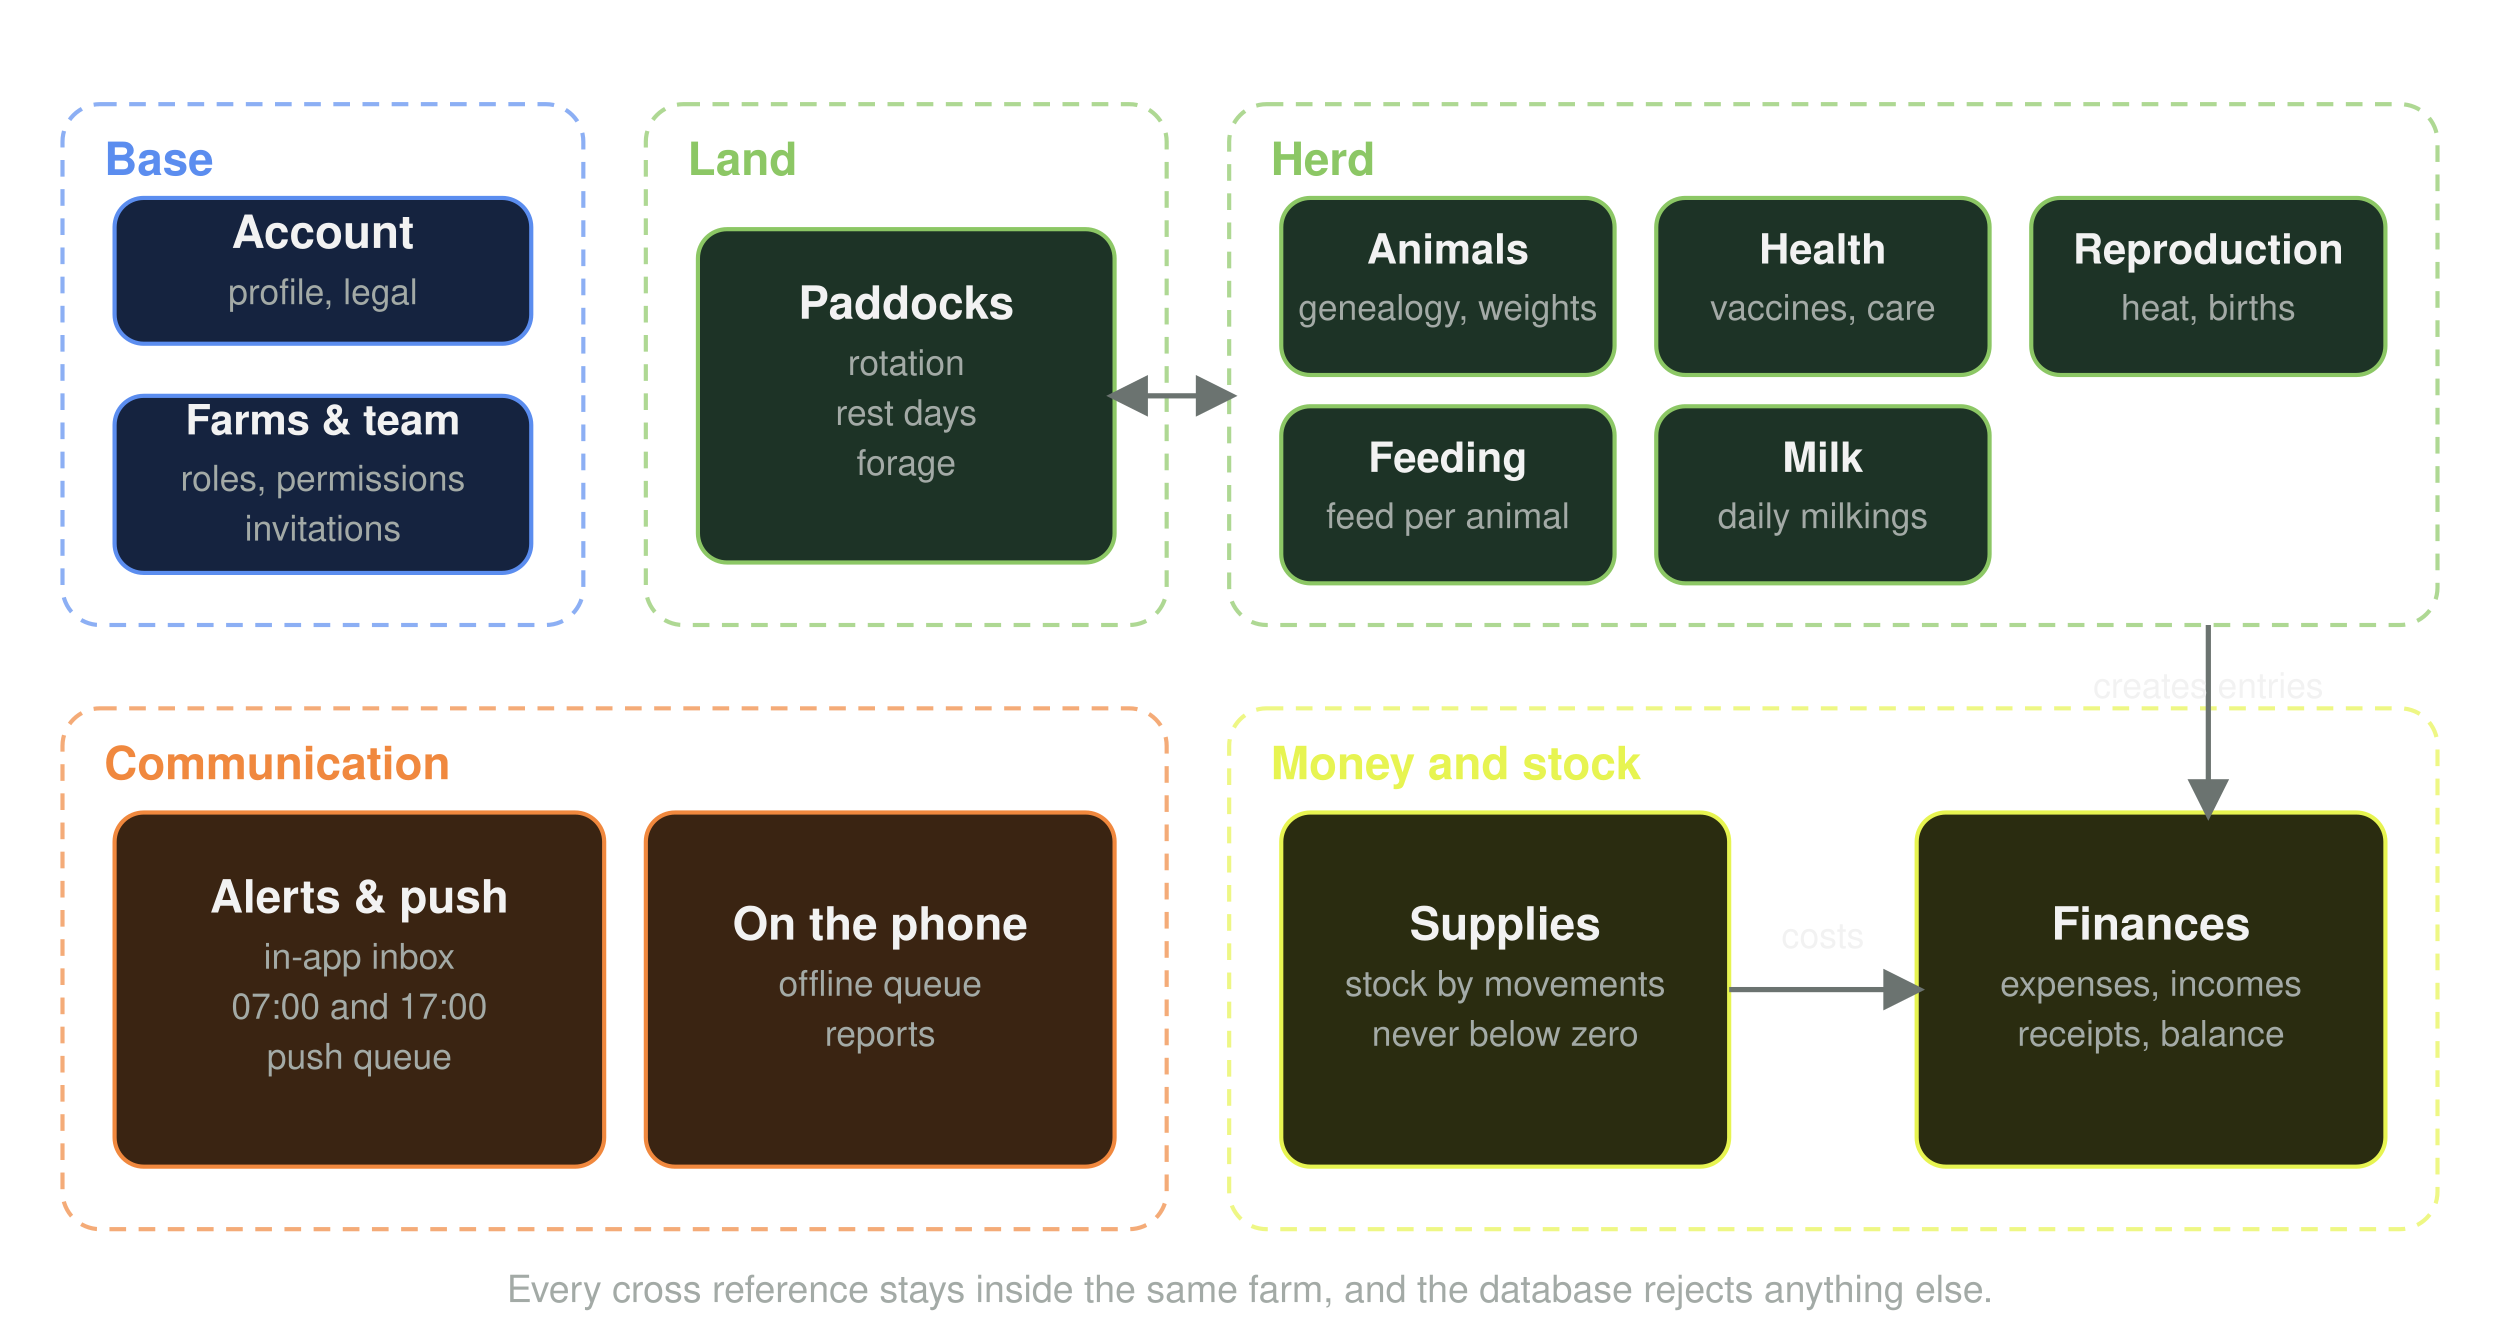
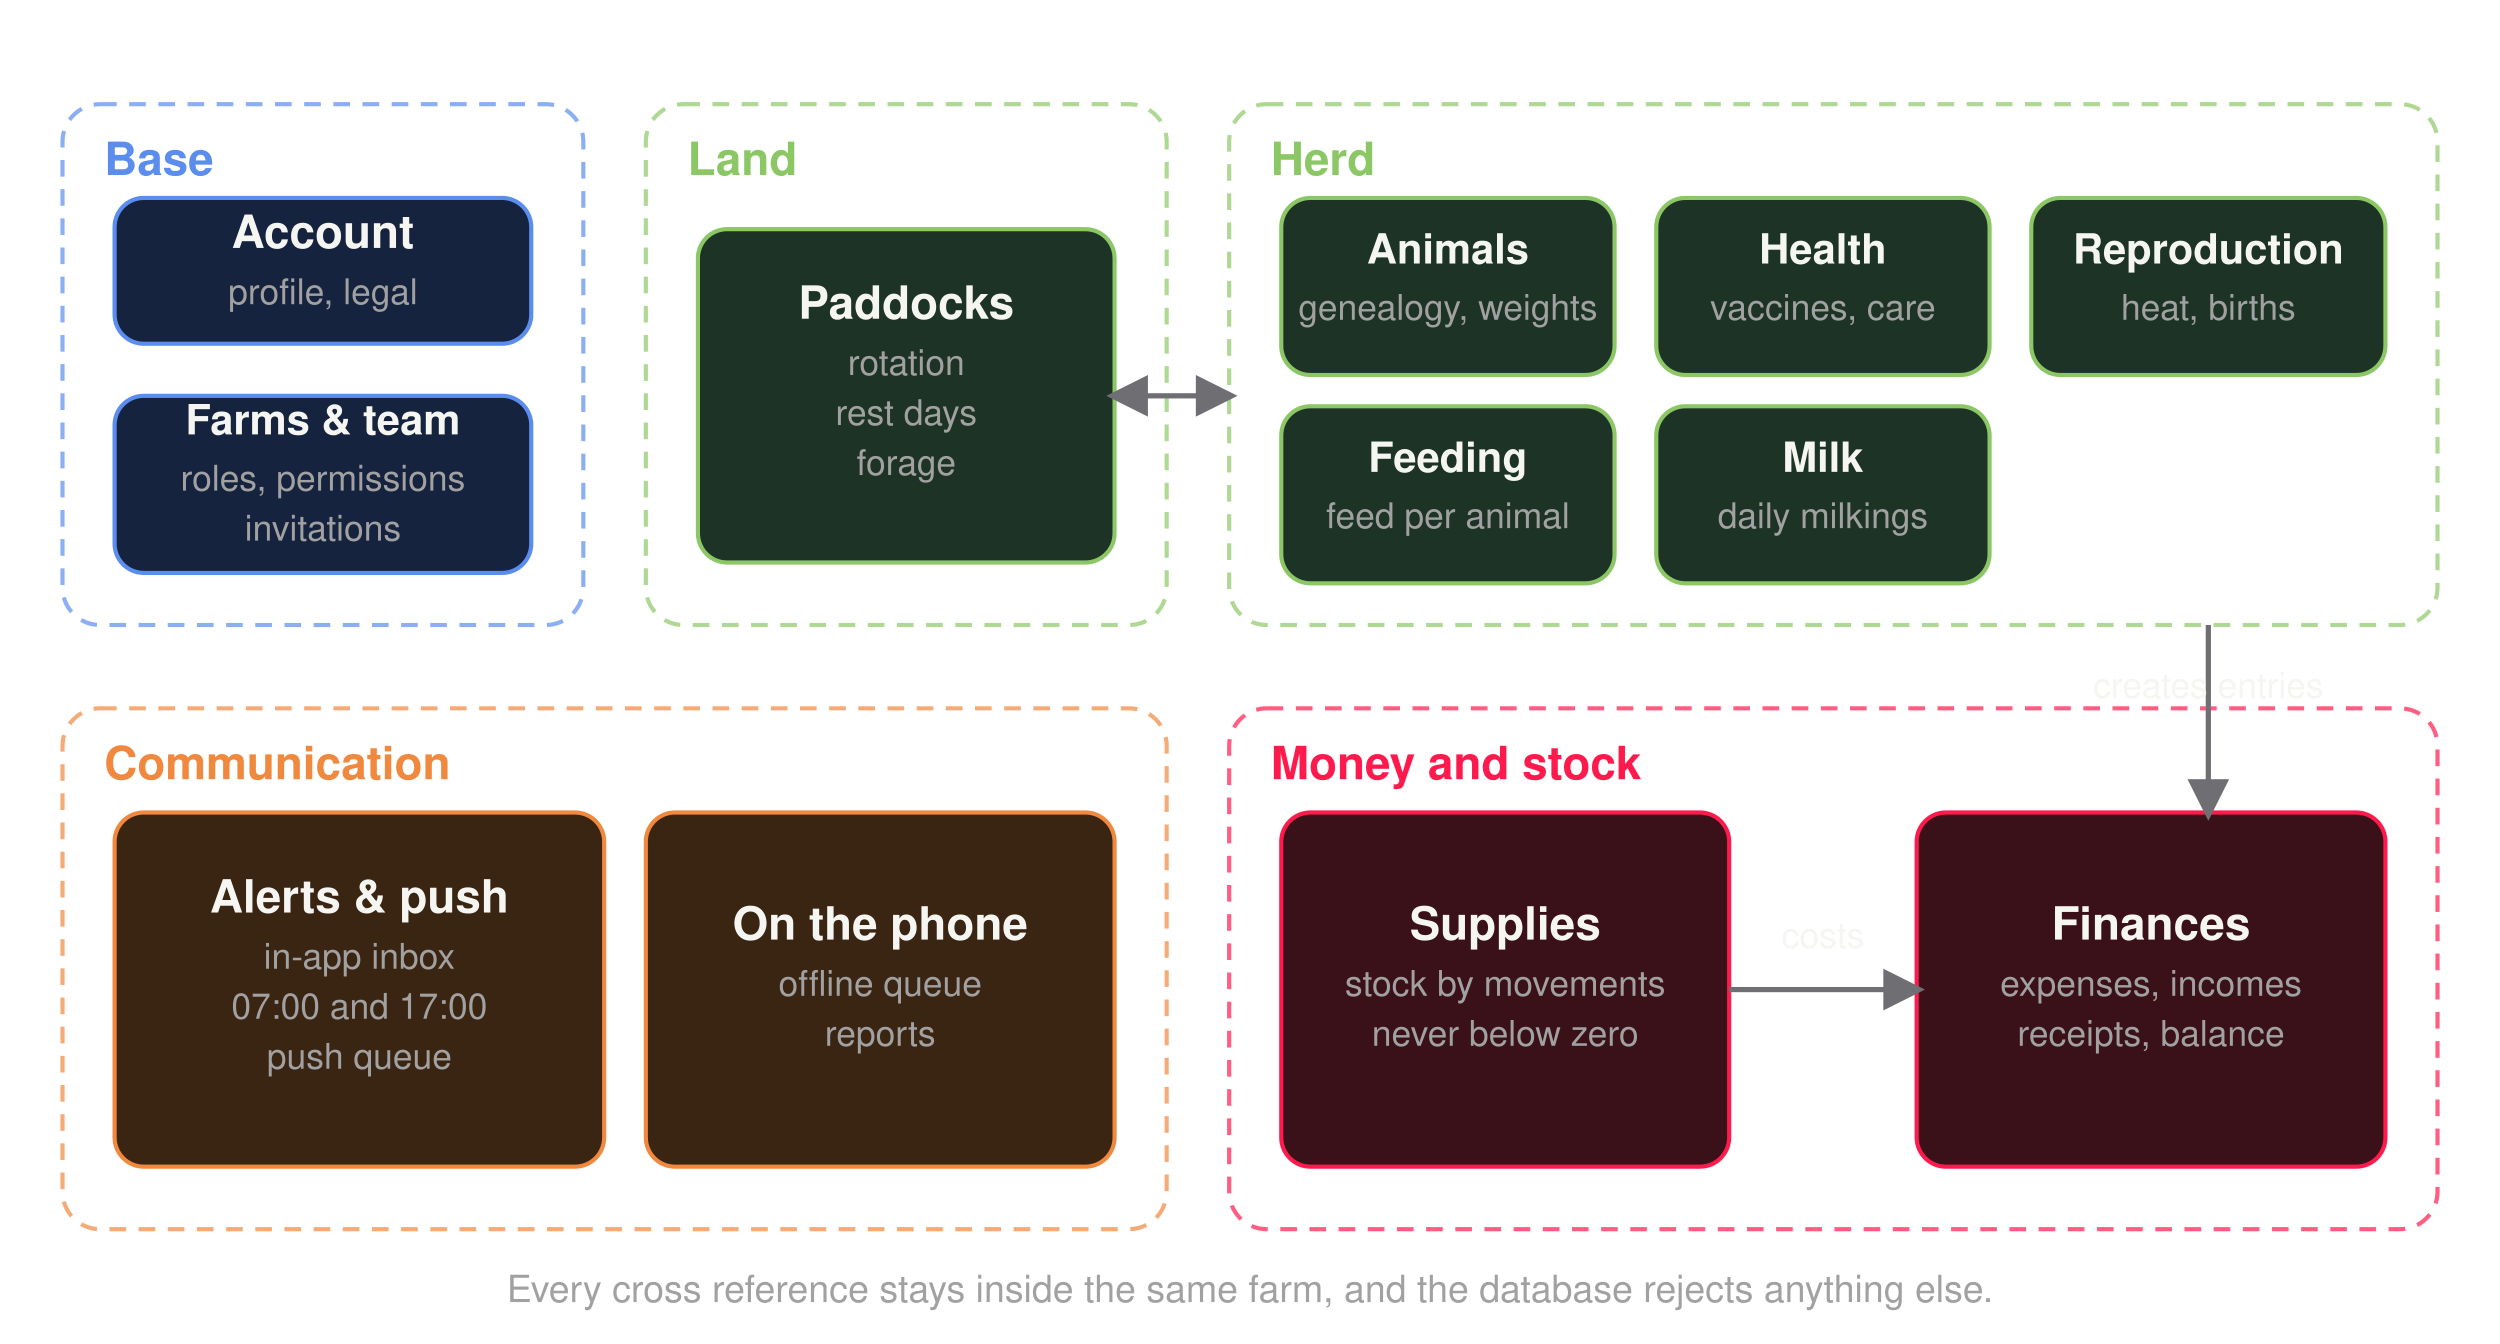
<svg xmlns="http://www.w3.org/2000/svg" viewBox="0 0 1200 645" width="1200" height="645" font-family="Helvetica, Arial, sans-serif">
  <defs>
    <marker id="a" viewBox="0 0 10 10" refX="8" refY="5" markerWidth="8" markerHeight="8" orient="auto-start-reverse">
-       <path d="M0,0 L10,5 L0,10 z" fill="#6b7370" />
+       <path d="M0,0 L10,5 L0,10 z" fill="#6e6e73" />
    </marker>
  </defs>
  <rect x="30" y="50" width="250" height="250" rx="18" fill="none" stroke="#5b8def" stroke-width="2" stroke-dasharray="8 6" opacity=".7" />
  <text x="50" y="84" font-size="22" font-weight="700" fill="#5b8def">Base</text>
  <rect x="55" y="95" width="200" height="70" rx="14" fill="#15233f" stroke="#5b8def" stroke-width="2" />
-   <text x="155.0" y="119.0" font-size="22" font-weight="700" fill="#f2f2f2" text-anchor="middle">Account</text>
-   <text x="155.0" y="146.0" font-size="17" fill="#a3aaa6" text-anchor="middle">profile, legal</text>
+   <text x="155.0" y="119.0" font-size="22" font-weight="700" fill="#f5f5f2" text-anchor="middle">Account</text>
+   <text x="155.0" y="146.0" font-size="17" fill="#a1a1a1" text-anchor="middle">profile, legal</text>
  <rect x="55" y="190" width="200" height="85" rx="14" fill="#15233f" stroke="#5b8def" stroke-width="2" />
-   <text x="155.0" y="208.5" font-size="20" font-weight="700" fill="#f2f2f2" text-anchor="middle">Farms &amp; team</text>
-   <text x="155.0" y="235.5" font-size="17" fill="#a3aaa6" text-anchor="middle">roles, permissions</text>
-   <text x="155.0" y="259.5" font-size="17" fill="#a3aaa6" text-anchor="middle">invitations</text>
+   <text x="155.0" y="208.5" font-size="20" font-weight="700" fill="#f5f5f2" text-anchor="middle">Farms &amp; team</text>
+   <text x="155.0" y="235.5" font-size="17" fill="#a1a1a1" text-anchor="middle">roles, permissions</text>
+   <text x="155.0" y="259.5" font-size="17" fill="#a1a1a1" text-anchor="middle">invitations</text>
  <rect x="310" y="50" width="250" height="250" rx="18" fill="none" stroke="#8cc765" stroke-width="2" stroke-dasharray="8 6" opacity=".7" />
  <text x="330" y="84" font-size="22" font-weight="700" fill="#8cc765">Land</text>
  <rect x="335" y="110" width="200" height="160" rx="14" fill="#1d3326" stroke="#8cc765" stroke-width="2" />
-   <text x="435.0" y="153.0" font-size="22" font-weight="700" fill="#f2f2f2" text-anchor="middle">Paddocks</text>
-   <text x="435.0" y="180.0" font-size="17" fill="#a3aaa6" text-anchor="middle">rotation</text>
-   <text x="435.0" y="204.0" font-size="17" fill="#a3aaa6" text-anchor="middle">rest days</text>
-   <text x="435.0" y="228.0" font-size="17" fill="#a3aaa6" text-anchor="middle">forage</text>
+   <text x="435.0" y="153.0" font-size="22" font-weight="700" fill="#f5f5f2" text-anchor="middle">Paddocks</text>
+   <text x="435.0" y="180.0" font-size="17" fill="#a1a1a1" text-anchor="middle">rotation</text>
+   <text x="435.0" y="204.0" font-size="17" fill="#a1a1a1" text-anchor="middle">rest days</text>
+   <text x="435.0" y="228.0" font-size="17" fill="#a1a1a1" text-anchor="middle">forage</text>
  <rect x="590" y="50" width="580" height="250" rx="18" fill="none" stroke="#8cc765" stroke-width="2" stroke-dasharray="8 6" opacity=".7" />
  <text x="610" y="84" font-size="22" font-weight="700" fill="#8cc765">Herd</text>
  <rect x="615" y="95" width="160" height="85" rx="14" fill="#1d3326" stroke="#8cc765" stroke-width="2" />
-   <text x="695.0" y="126.5" font-size="20" font-weight="700" fill="#f2f2f2" text-anchor="middle">Animals</text>
-   <text x="695.0" y="153.5" font-size="17" fill="#a3aaa6" text-anchor="middle">genealogy, weights</text>
+   <text x="695.0" y="126.5" font-size="20" font-weight="700" fill="#f5f5f2" text-anchor="middle">Animals</text>
+   <text x="695.0" y="153.5" font-size="17" fill="#a1a1a1" text-anchor="middle">genealogy, weights</text>
  <rect x="795" y="95" width="160" height="85" rx="14" fill="#1d3326" stroke="#8cc765" stroke-width="2" />
-   <text x="875.0" y="126.5" font-size="20" font-weight="700" fill="#f2f2f2" text-anchor="middle">Health</text>
-   <text x="875.0" y="153.5" font-size="17" fill="#a3aaa6" text-anchor="middle">vaccines, care</text>
+   <text x="875.0" y="126.5" font-size="20" font-weight="700" fill="#f5f5f2" text-anchor="middle">Health</text>
+   <text x="875.0" y="153.5" font-size="17" fill="#a1a1a1" text-anchor="middle">vaccines, care</text>
  <rect x="975" y="95" width="170" height="85" rx="14" fill="#1d3326" stroke="#8cc765" stroke-width="2" />
-   <text x="1060.0" y="126.5" font-size="20" font-weight="700" fill="#f2f2f2" text-anchor="middle">Reproduction</text>
-   <text x="1060.0" y="153.5" font-size="17" fill="#a3aaa6" text-anchor="middle">heat, births</text>
+   <text x="1060.0" y="126.5" font-size="20" font-weight="700" fill="#f5f5f2" text-anchor="middle">Reproduction</text>
+   <text x="1060.0" y="153.5" font-size="17" fill="#a1a1a1" text-anchor="middle">heat, births</text>
  <rect x="615" y="195" width="160" height="85" rx="14" fill="#1d3326" stroke="#8cc765" stroke-width="2" />
-   <text x="695.0" y="226.5" font-size="20" font-weight="700" fill="#f2f2f2" text-anchor="middle">Feeding</text>
-   <text x="695.0" y="253.5" font-size="17" fill="#a3aaa6" text-anchor="middle">feed per animal</text>
+   <text x="695.0" y="226.5" font-size="20" font-weight="700" fill="#f5f5f2" text-anchor="middle">Feeding</text>
+   <text x="695.0" y="253.5" font-size="17" fill="#a1a1a1" text-anchor="middle">feed per animal</text>
  <rect x="795" y="195" width="160" height="85" rx="14" fill="#1d3326" stroke="#8cc765" stroke-width="2" />
-   <text x="875.0" y="226.5" font-size="20" font-weight="700" fill="#f2f2f2" text-anchor="middle">Milk</text>
-   <text x="875.0" y="253.5" font-size="17" fill="#a3aaa6" text-anchor="middle">daily milkings</text>
+   <text x="875.0" y="226.5" font-size="20" font-weight="700" fill="#f5f5f2" text-anchor="middle">Milk</text>
+   <text x="875.0" y="253.5" font-size="17" fill="#a1a1a1" text-anchor="middle">daily milkings</text>
  <rect x="30" y="340" width="530" height="250" rx="18" fill="none" stroke="#f0883e" stroke-width="2" stroke-dasharray="8 6" opacity=".7" />
  <text x="50" y="374" font-size="22" font-weight="700" fill="#f0883e">Communication</text>
  <rect x="55" y="390" width="235" height="170" rx="14" fill="#3a2412" stroke="#f0883e" stroke-width="2" />
-   <text x="172.5" y="438.0" font-size="22" font-weight="700" fill="#f2f2f2" text-anchor="middle">Alerts &amp; push</text>
-   <text x="172.5" y="465.0" font-size="17" fill="#a3aaa6" text-anchor="middle">in-app inbox</text>
-   <text x="172.5" y="489.0" font-size="17" fill="#a3aaa6" text-anchor="middle">07:00 and 17:00</text>
-   <text x="172.5" y="513.0" font-size="17" fill="#a3aaa6" text-anchor="middle">push queue</text>
+   <text x="172.5" y="438.0" font-size="22" font-weight="700" fill="#f5f5f2" text-anchor="middle">Alerts &amp; push</text>
+   <text x="172.5" y="465.0" font-size="17" fill="#a1a1a1" text-anchor="middle">in-app inbox</text>
+   <text x="172.5" y="489.0" font-size="17" fill="#a1a1a1" text-anchor="middle">07:00 and 17:00</text>
+   <text x="172.5" y="513.0" font-size="17" fill="#a1a1a1" text-anchor="middle">push queue</text>
  <rect x="310" y="390" width="225" height="170" rx="14" fill="#3a2412" stroke="#f0883e" stroke-width="2" />
-   <text x="422.5" y="451.0" font-size="22" font-weight="700" fill="#f2f2f2" text-anchor="middle">On the phone</text>
-   <text x="422.5" y="478.0" font-size="17" fill="#a3aaa6" text-anchor="middle">offline queue</text>
-   <text x="422.5" y="502.0" font-size="17" fill="#a3aaa6" text-anchor="middle">reports</text>
-   <rect x="590" y="340" width="580" height="250" rx="18" fill="none" stroke="#E7F451" stroke-width="2" stroke-dasharray="8 6" opacity=".7" />
-   <text x="610" y="374" font-size="22" font-weight="700" fill="#E7F451">Money and stock</text>
-   <rect x="615" y="390" width="215" height="170" rx="14" fill="#2a2c10" stroke="#E7F451" stroke-width="2" />
-   <text x="722.5" y="451.0" font-size="22" font-weight="700" fill="#f2f2f2" text-anchor="middle">Supplies</text>
-   <text x="722.5" y="478.0" font-size="17" fill="#a3aaa6" text-anchor="middle">stock by movements</text>
-   <text x="722.5" y="502.0" font-size="17" fill="#a3aaa6" text-anchor="middle">never below zero</text>
-   <rect x="920" y="390" width="225" height="170" rx="14" fill="#2a2c10" stroke="#E7F451" stroke-width="2" />
-   <text x="1032.5" y="451.0" font-size="22" font-weight="700" fill="#f2f2f2" text-anchor="middle">Finances</text>
-   <text x="1032.5" y="478.0" font-size="17" fill="#a3aaa6" text-anchor="middle">expenses, incomes</text>
-   <text x="1032.5" y="502.0" font-size="17" fill="#a3aaa6" text-anchor="middle">receipts, balance</text>
-   <path d="M830,475 L920,475" fill="none" stroke="#6b7370" stroke-width="2.5" marker-end="url(#a)" />
-   <text x="875" y="455" font-size="17" fill="#f2f2f2" text-anchor="middle">costs</text>
-   <path d="M535,190 L590,190" fill="none" stroke="#6b7370" stroke-width="2.5" marker-end="url(#a)" marker-start="url(#a)" />
-   <path d="M1060,300 L1060,390" fill="none" stroke="#6b7370" stroke-width="2.5" marker-end="url(#a)" />
-   <text x="1060" y="335" font-size="17" fill="#f2f2f2" text-anchor="middle">creates entries</text>
-   <text x="600" y="625" font-size="18" fill="#a3aaa6" text-anchor="middle">Every cross reference stays inside the same farm, and the database rejects anything else.</text>
+   <text x="422.5" y="451.0" font-size="22" font-weight="700" fill="#f5f5f2" text-anchor="middle">On the phone</text>
+   <text x="422.5" y="478.0" font-size="17" fill="#a1a1a1" text-anchor="middle">offline queue</text>
+   <text x="422.5" y="502.0" font-size="17" fill="#a1a1a1" text-anchor="middle">reports</text>
+   <rect x="590" y="340" width="580" height="250" rx="18" fill="none" stroke="#FF1A4D" stroke-width="2" stroke-dasharray="8 6" opacity=".7" />
+   <text x="610" y="374" font-size="22" font-weight="700" fill="#FF1A4D">Money and stock</text>
+   <rect x="615" y="390" width="215" height="170" rx="14" fill="#3a1019" stroke="#FF1A4D" stroke-width="2" />
+   <text x="722.5" y="451.0" font-size="22" font-weight="700" fill="#f5f5f2" text-anchor="middle">Supplies</text>
+   <text x="722.5" y="478.0" font-size="17" fill="#a1a1a1" text-anchor="middle">stock by movements</text>
+   <text x="722.5" y="502.0" font-size="17" fill="#a1a1a1" text-anchor="middle">never below zero</text>
+   <rect x="920" y="390" width="225" height="170" rx="14" fill="#3a1019" stroke="#FF1A4D" stroke-width="2" />
+   <text x="1032.5" y="451.0" font-size="22" font-weight="700" fill="#f5f5f2" text-anchor="middle">Finances</text>
+   <text x="1032.5" y="478.0" font-size="17" fill="#a1a1a1" text-anchor="middle">expenses, incomes</text>
+   <text x="1032.5" y="502.0" font-size="17" fill="#a1a1a1" text-anchor="middle">receipts, balance</text>
+   <path d="M830,475 L920,475" fill="none" stroke="#6e6e73" stroke-width="2.5" marker-end="url(#a)" />
+   <text x="875" y="455" font-size="17" fill="#f5f5f2" text-anchor="middle">costs</text>
+   <path d="M535,190 L590,190" fill="none" stroke="#6e6e73" stroke-width="2.5" marker-end="url(#a)" marker-start="url(#a)" />
+   <path d="M1060,300 L1060,390" fill="none" stroke="#6e6e73" stroke-width="2.5" marker-end="url(#a)" />
+   <text x="1060" y="335" font-size="17" fill="#f5f5f2" text-anchor="middle">creates entries</text>
+   <text x="600" y="625" font-size="18" fill="#a1a1a1" text-anchor="middle">Every cross reference stays inside the same farm, and the database rejects anything else.</text>
</svg>
